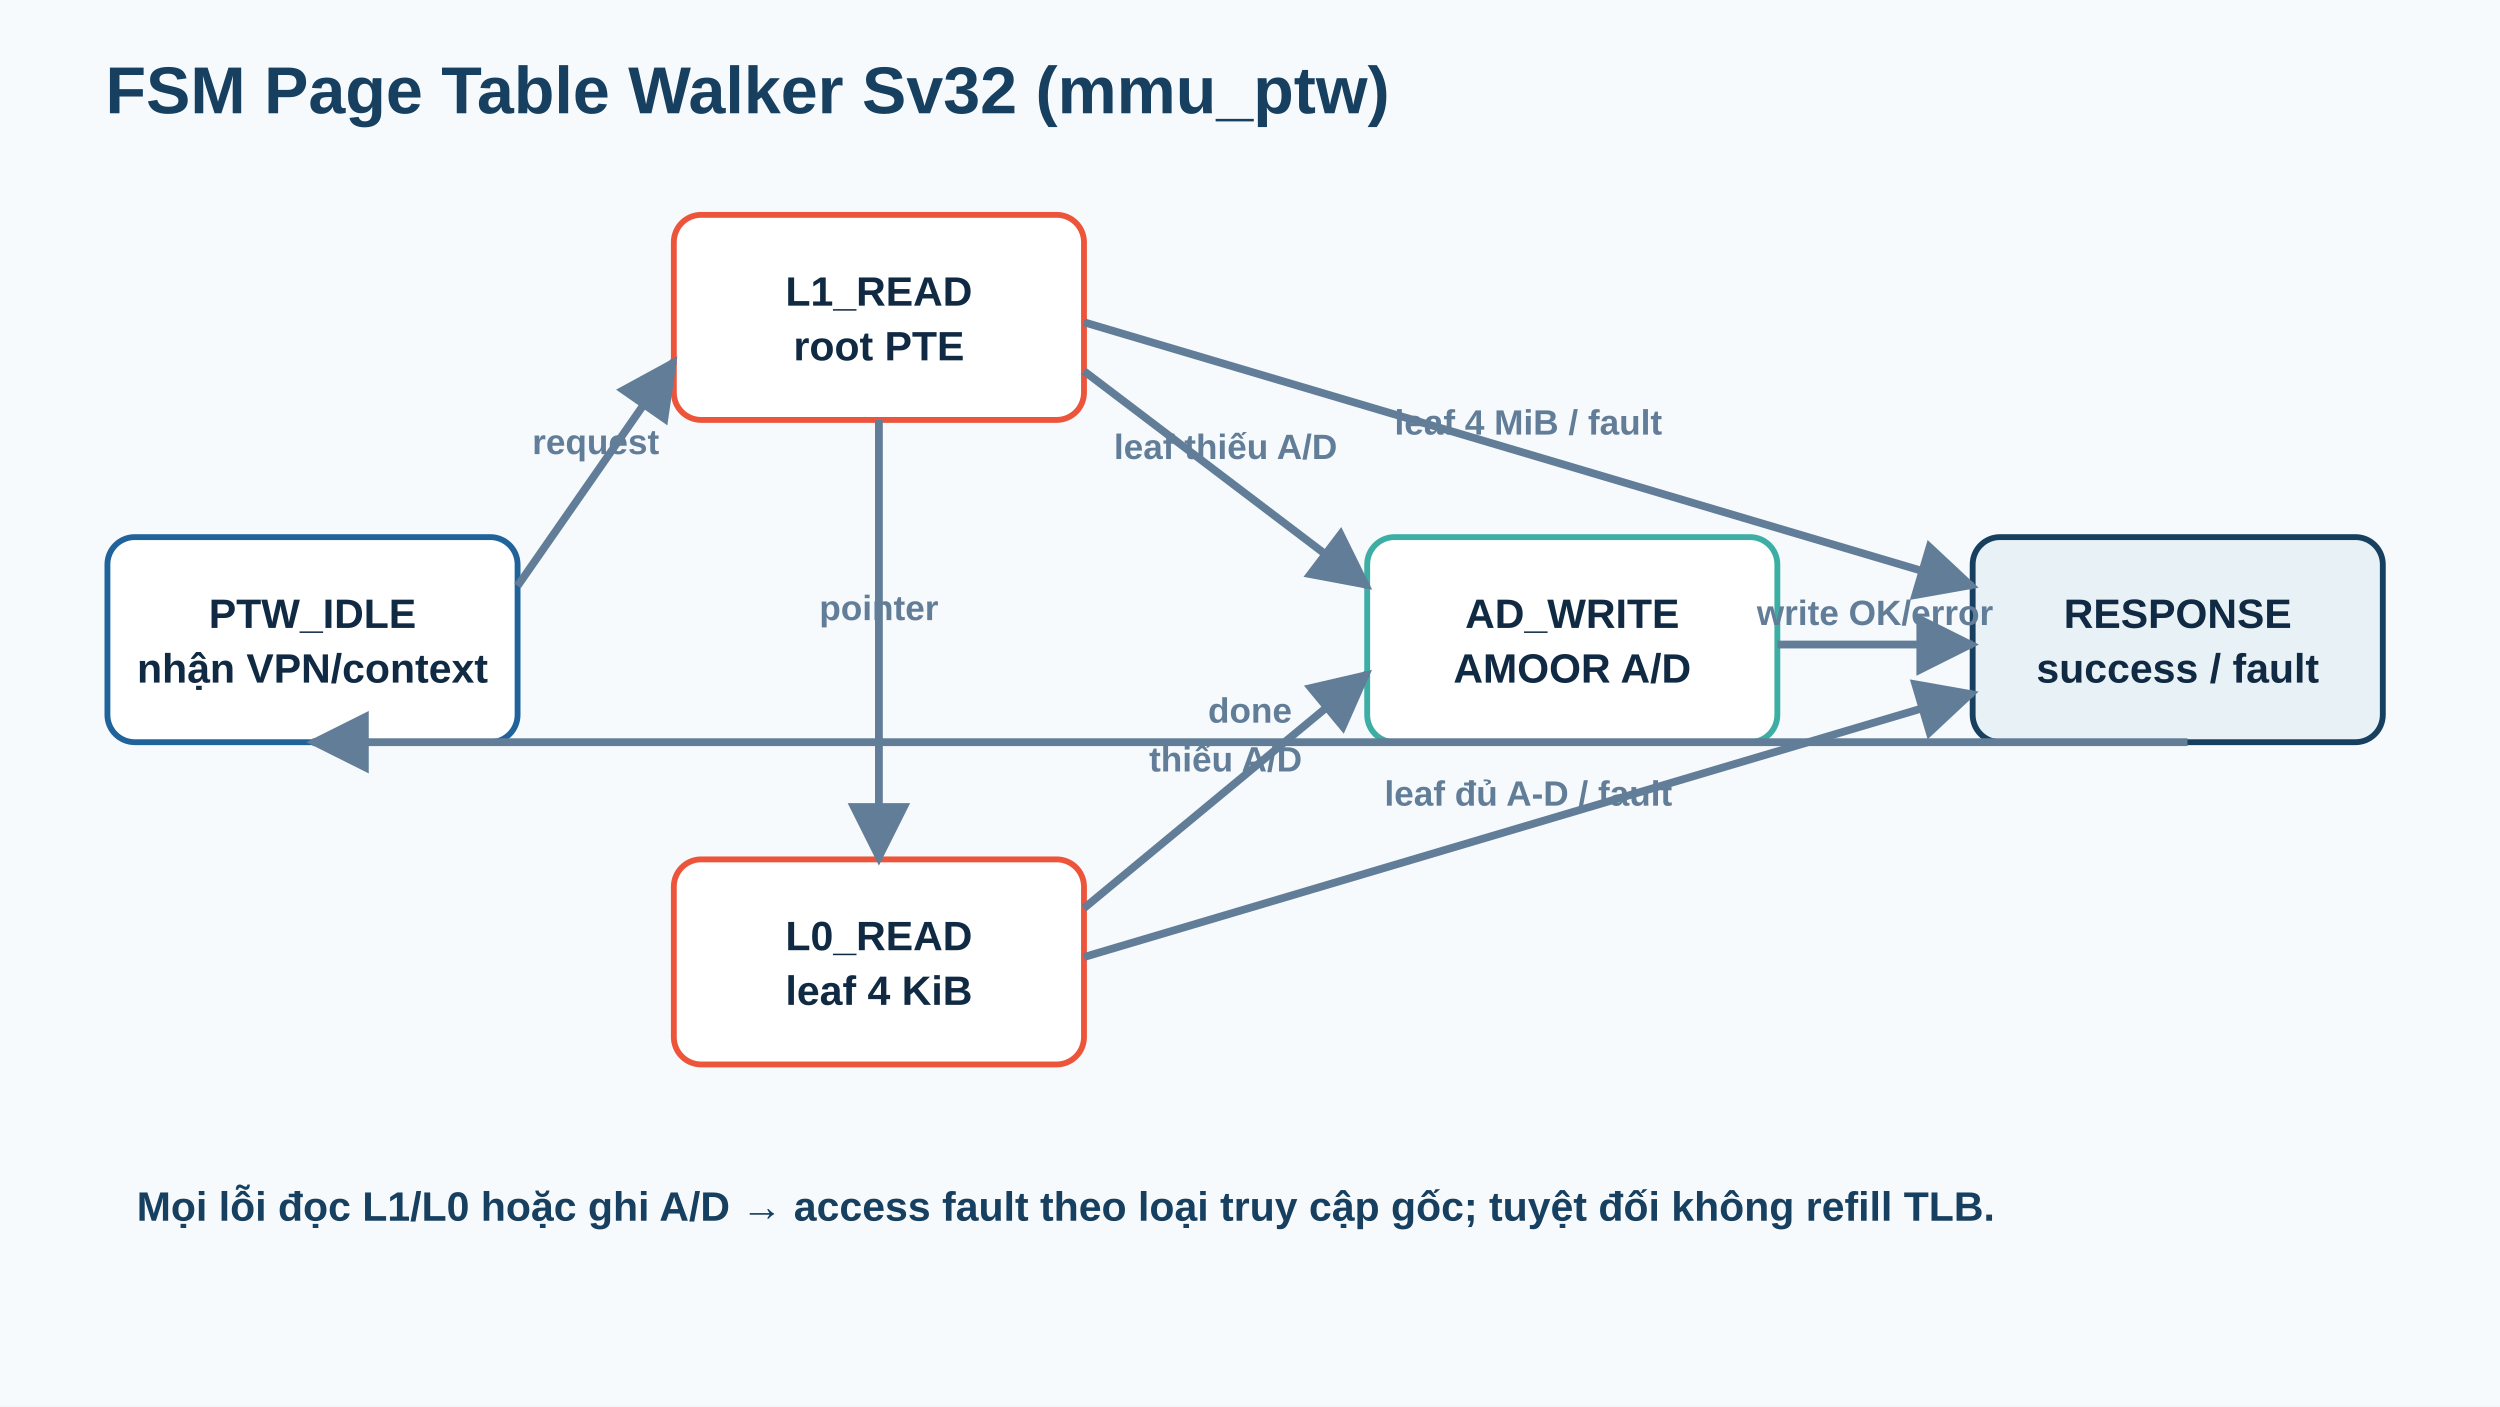
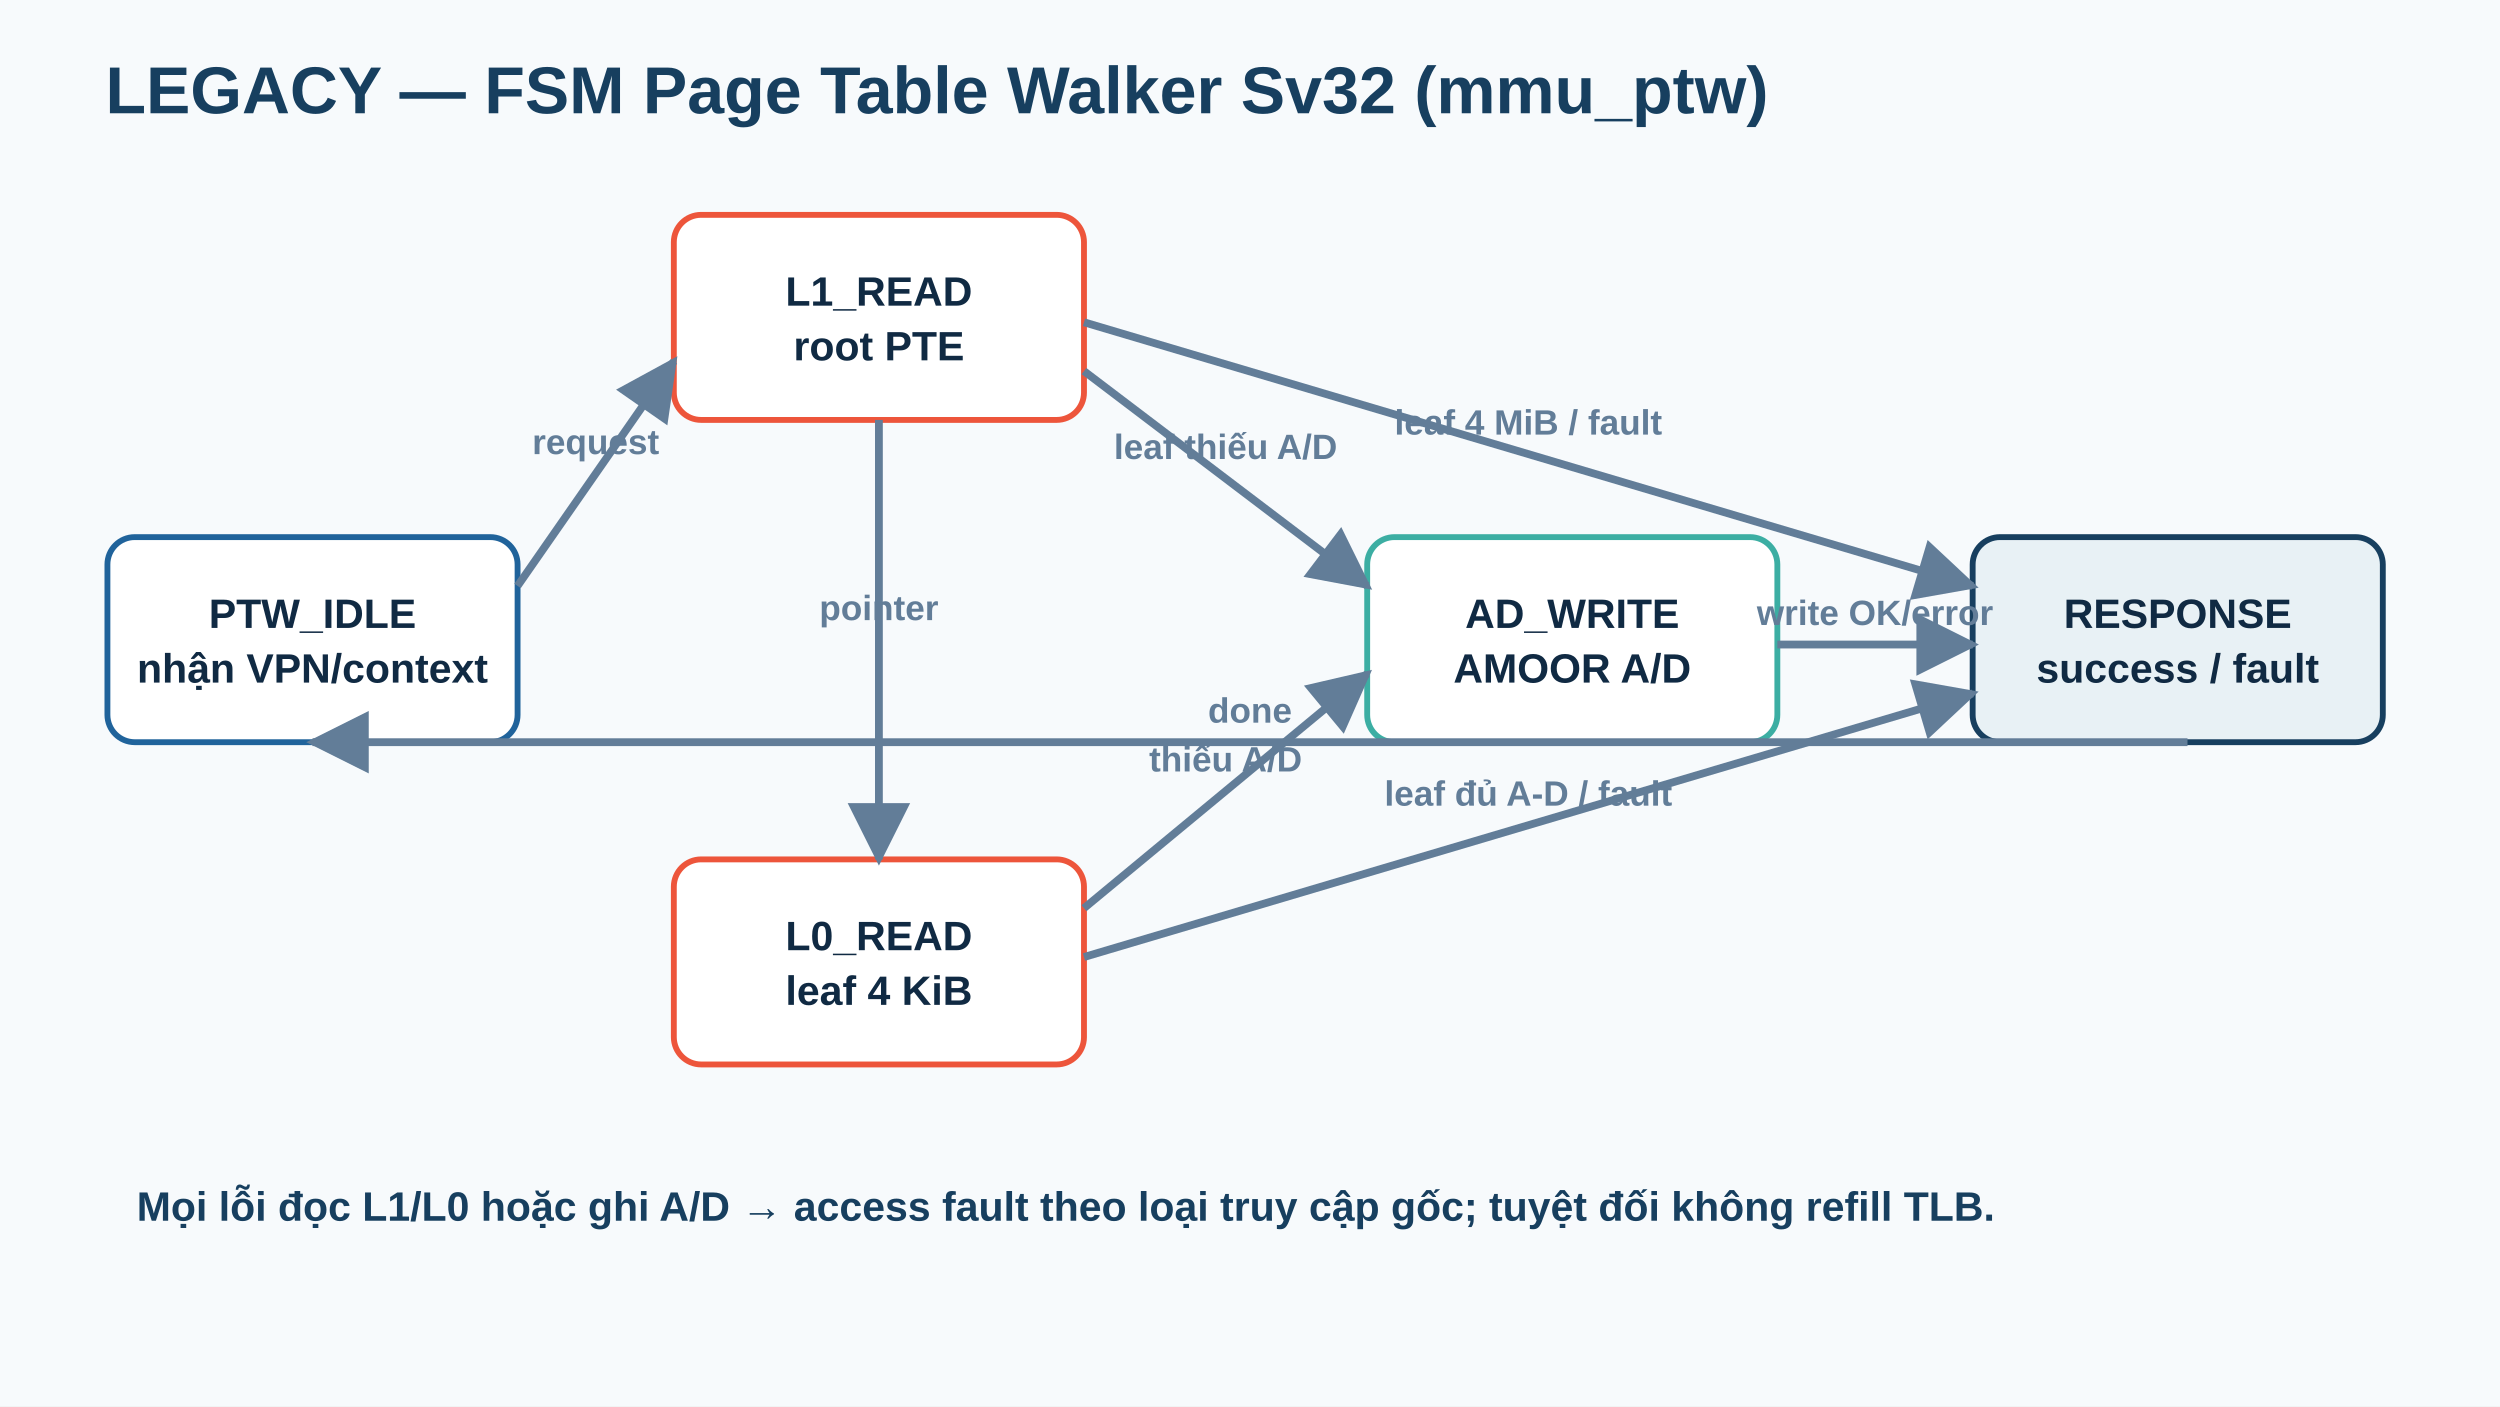
<svg xmlns="http://www.w3.org/2000/svg" width="1280" height="720" viewBox="0 0 1280 720">
  <defs>
    <marker id="arrow" viewBox="0 0 10 10" refX="9" refY="5" markerWidth="8" markerHeight="8" orient="auto-start-reverse">
      <path d="M 0 0 L 10 5 L 0 10 z" fill="#627D98" />
    </marker>
  </defs>
  <rect width="1280" height="720" fill="#F7FAFC" />
-   <text x="54" y="58" font-family="Segoe UI, Arial, sans-serif" font-size="34" font-weight="750" text-anchor="start" fill="#173F5F">FSM Page Table Walker Sv32 (mmu_ptw)</text>
+   <text x="54" y="58" font-family="Segoe UI, Arial, sans-serif" font-size="34" font-weight="750" text-anchor="start" fill="#173F5F">LEGACY — FSM Page Table Walker Sv32 (mmu_ptw)</text>
  <rect x="55" y="275" width="210" height="105" rx="14" fill="#FFFFFF" stroke="#20639B" stroke-width="3" />
  <text x="160" y="321.5" font-family="Segoe UI, Arial, sans-serif" font-size="21" font-weight="650" text-anchor="middle" fill="#102A43">PTW_IDLE</text>
  <text x="160" y="349.5" font-family="Segoe UI, Arial, sans-serif" font-size="21" font-weight="650" text-anchor="middle" fill="#102A43">nhận VPN/context</text>
  <rect x="345" y="110" width="210" height="105" rx="14" fill="#FFFFFF" stroke="#ED553B" stroke-width="3" />
  <text x="450" y="156.5" font-family="Segoe UI, Arial, sans-serif" font-size="21" font-weight="650" text-anchor="middle" fill="#102A43">L1_READ</text>
  <text x="450" y="184.5" font-family="Segoe UI, Arial, sans-serif" font-size="21" font-weight="650" text-anchor="middle" fill="#102A43">root PTE</text>
  <rect x="345" y="440" width="210" height="105" rx="14" fill="#FFFFFF" stroke="#ED553B" stroke-width="3" />
  <text x="450" y="486.5" font-family="Segoe UI, Arial, sans-serif" font-size="21" font-weight="650" text-anchor="middle" fill="#102A43">L0_READ</text>
  <text x="450" y="514.5" font-family="Segoe UI, Arial, sans-serif" font-size="21" font-weight="650" text-anchor="middle" fill="#102A43">leaf 4 KiB</text>
  <rect x="700" y="275" width="210" height="105" rx="14" fill="#FFFFFF" stroke="#3CAEA3" stroke-width="3" />
  <text x="805" y="321.5" font-family="Segoe UI, Arial, sans-serif" font-size="21" font-weight="650" text-anchor="middle" fill="#102A43">AD_WRITE</text>
  <text x="805" y="349.5" font-family="Segoe UI, Arial, sans-serif" font-size="21" font-weight="650" text-anchor="middle" fill="#102A43">AMOOR A/D</text>
  <rect x="1010" y="275" width="210" height="105" rx="14" fill="#E8F1F5" stroke="#173F5F" stroke-width="3" />
  <text x="1115" y="321.5" font-family="Segoe UI, Arial, sans-serif" font-size="21" font-weight="650" text-anchor="middle" fill="#102A43">RESPONSE</text>
  <text x="1115" y="349.5" font-family="Segoe UI, Arial, sans-serif" font-size="21" font-weight="650" text-anchor="middle" fill="#102A43">success / fault</text>
  <line x1="265" y1="300" x2="345" y2="185" stroke="#627D98" stroke-width="4" marker-end="url(#arrow)" />
  <text x="305" y="232.5" font-family="Segoe UI, Arial, sans-serif" font-size="18" font-weight="600" text-anchor="middle" fill="#627D98">request</text>
  <line x1="450" y1="215" x2="450" y2="440" stroke="#627D98" stroke-width="4" marker-end="url(#arrow)" />
  <text x="450" y="317.5" font-family="Segoe UI, Arial, sans-serif" font-size="18" font-weight="600" text-anchor="middle" fill="#627D98">pointer</text>
  <line x1="555" y1="165" x2="1010" y2="300" stroke="#627D98" stroke-width="4" marker-end="url(#arrow)" />
  <text x="782.5" y="222.5" font-family="Segoe UI, Arial, sans-serif" font-size="18" font-weight="600" text-anchor="middle" fill="#627D98">leaf 4 MiB / fault</text>
  <line x1="555" y1="490" x2="1010" y2="355" stroke="#627D98" stroke-width="4" marker-end="url(#arrow)" />
  <text x="782.5" y="412.5" font-family="Segoe UI, Arial, sans-serif" font-size="18" font-weight="600" text-anchor="middle" fill="#627D98">leaf đủ A-D / fault</text>
  <line x1="555" y1="465" x2="700" y2="345" stroke="#627D98" stroke-width="4" marker-end="url(#arrow)" />
  <text x="627.5" y="395" font-family="Segoe UI, Arial, sans-serif" font-size="18" font-weight="600" text-anchor="middle" fill="#627D98">thiếu A/D</text>
  <line x1="555" y1="190" x2="700" y2="300" stroke="#627D98" stroke-width="4" marker-end="url(#arrow)" />
  <text x="627.5" y="235" font-family="Segoe UI, Arial, sans-serif" font-size="18" font-weight="600" text-anchor="middle" fill="#627D98">leaf thiếu A/D</text>
  <line x1="910" y1="330" x2="1010" y2="330" stroke="#627D98" stroke-width="4" marker-end="url(#arrow)" />
  <text x="960" y="320" font-family="Segoe UI, Arial, sans-serif" font-size="18" font-weight="600" text-anchor="middle" fill="#627D98">write OK/error</text>
  <line x1="1120" y1="380" x2="160" y2="380" stroke="#627D98" stroke-width="4" marker-end="url(#arrow)" />
  <text x="640" y="370" font-family="Segoe UI, Arial, sans-serif" font-size="18" font-weight="600" text-anchor="middle" fill="#627D98">done</text>
  <text x="70" y="625" font-family="Segoe UI, Arial, sans-serif" font-size="21" font-weight="650" text-anchor="start" fill="#173F5F">Mọi lỗi đọc L1/L0 hoặc ghi A/D → access fault theo loại truy cập gốc; tuyệt đối không refill TLB.</text>
</svg>
